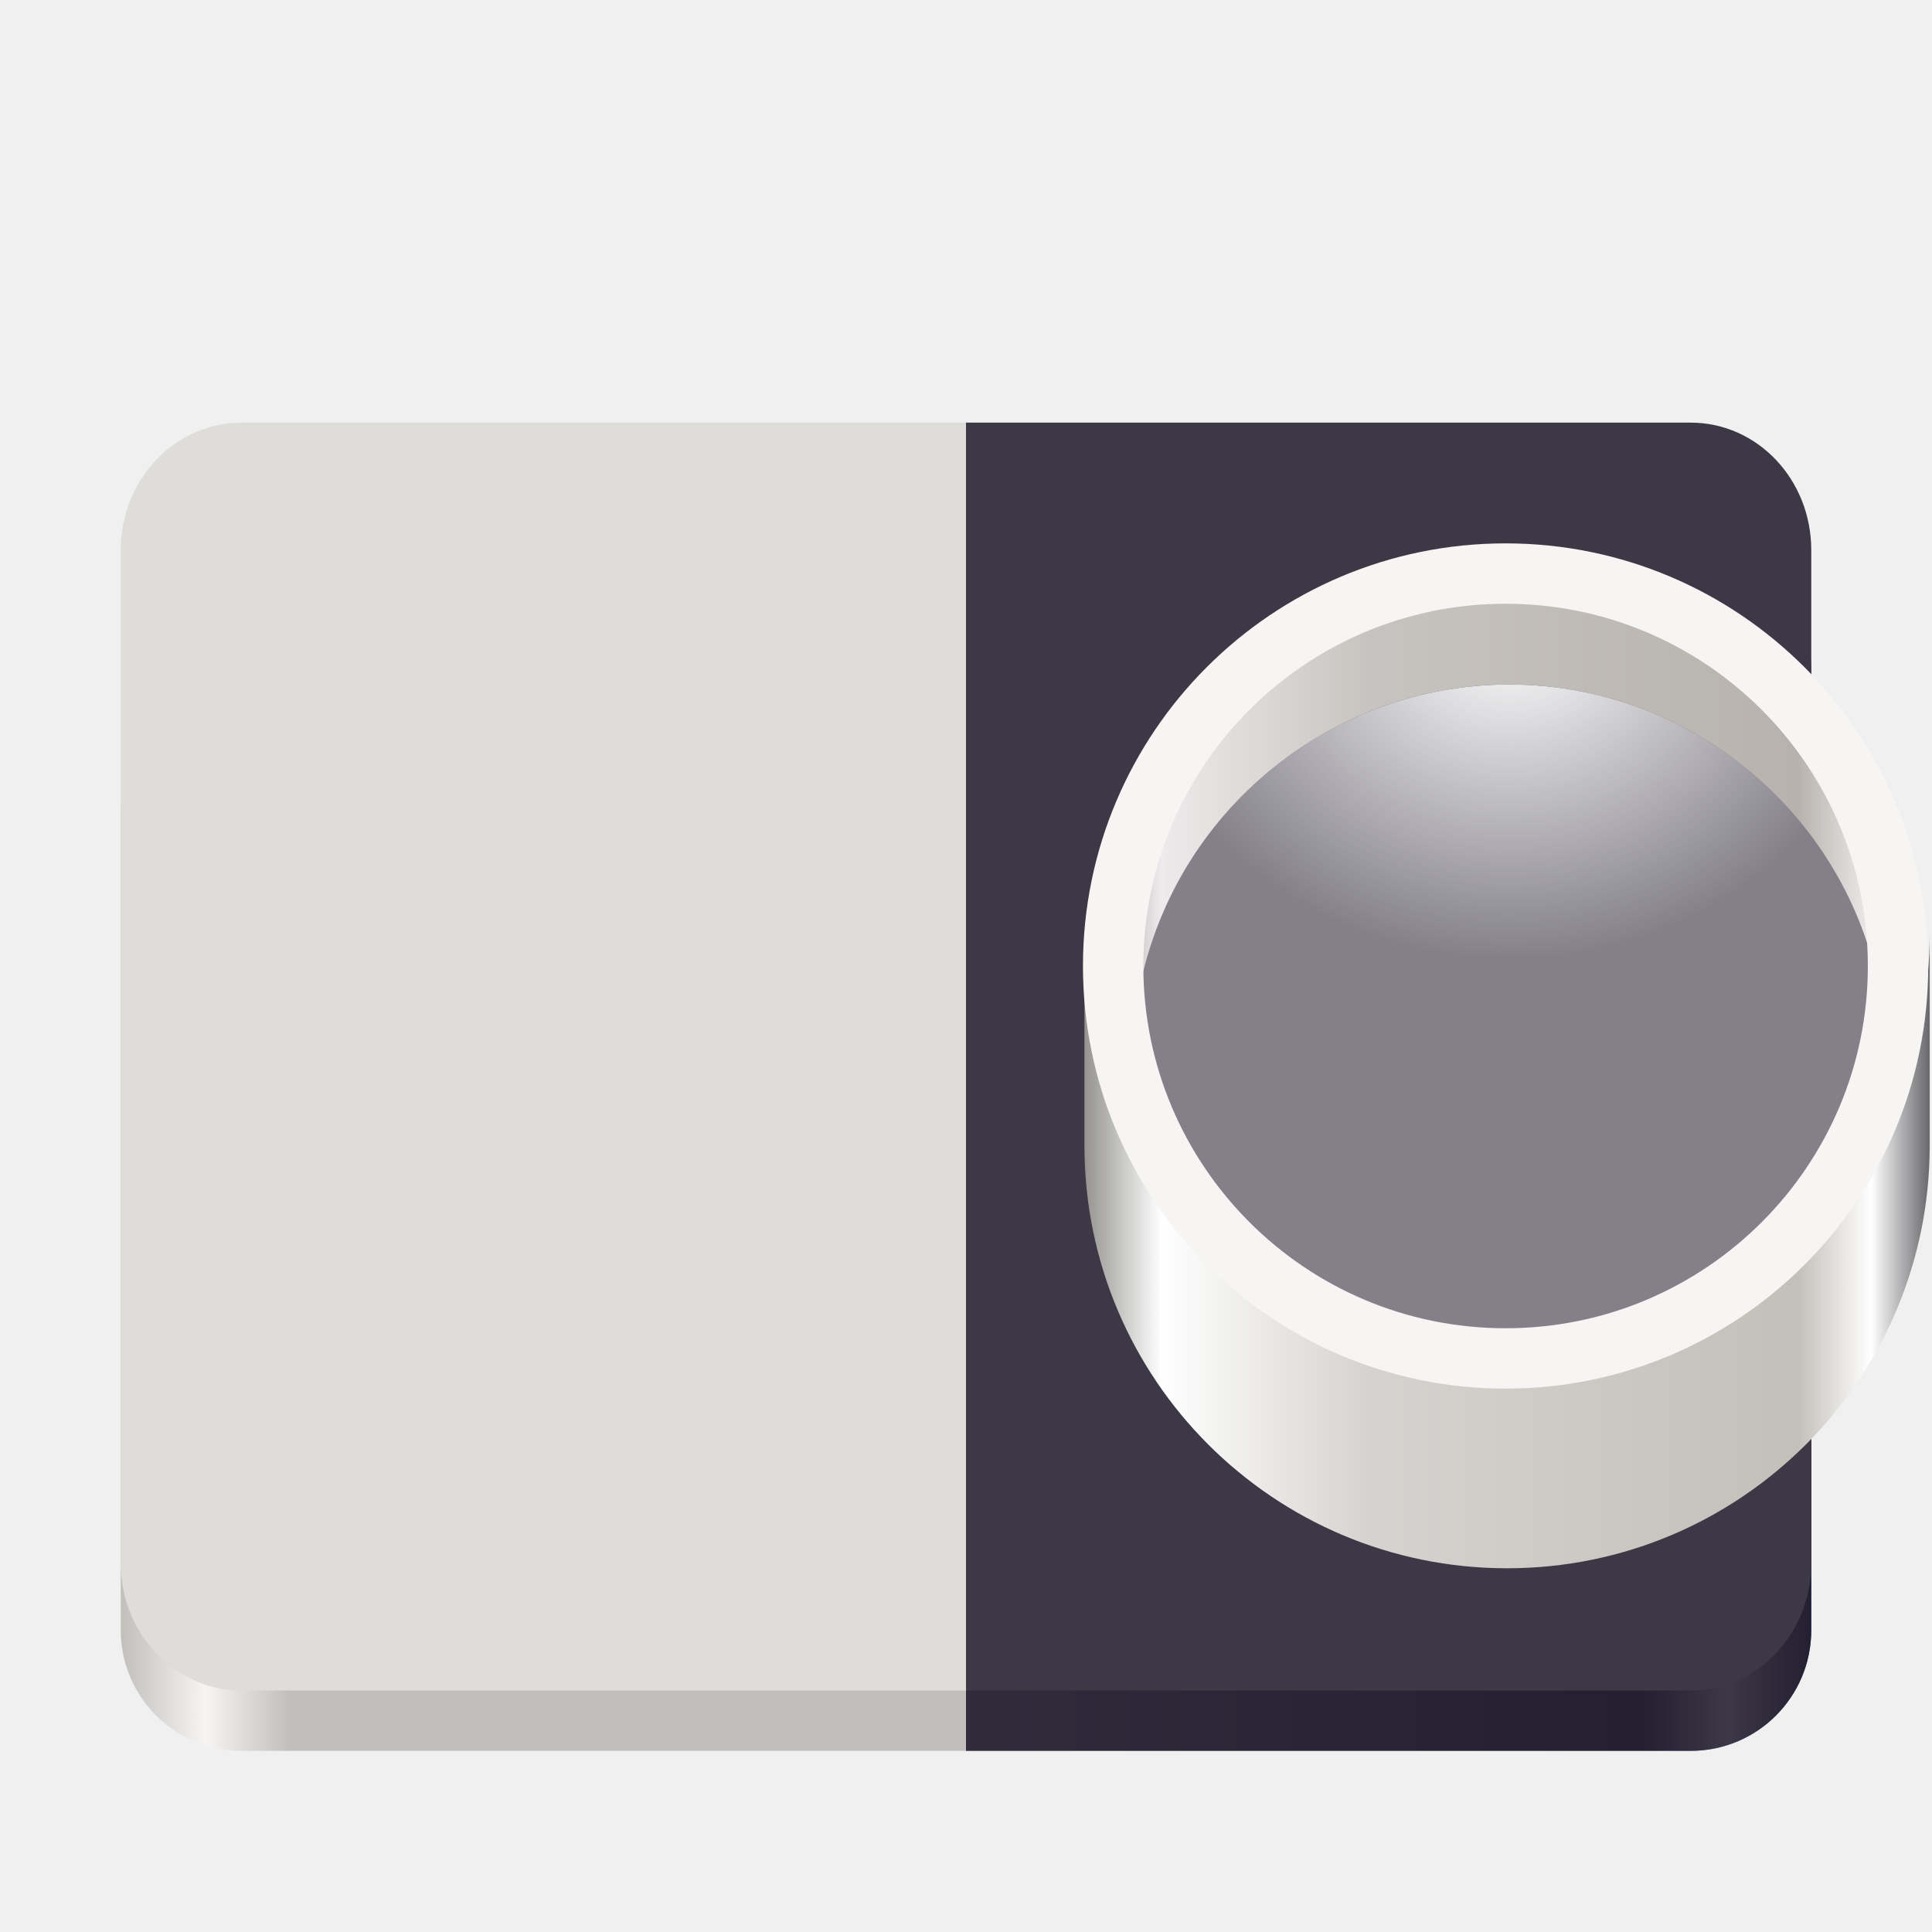
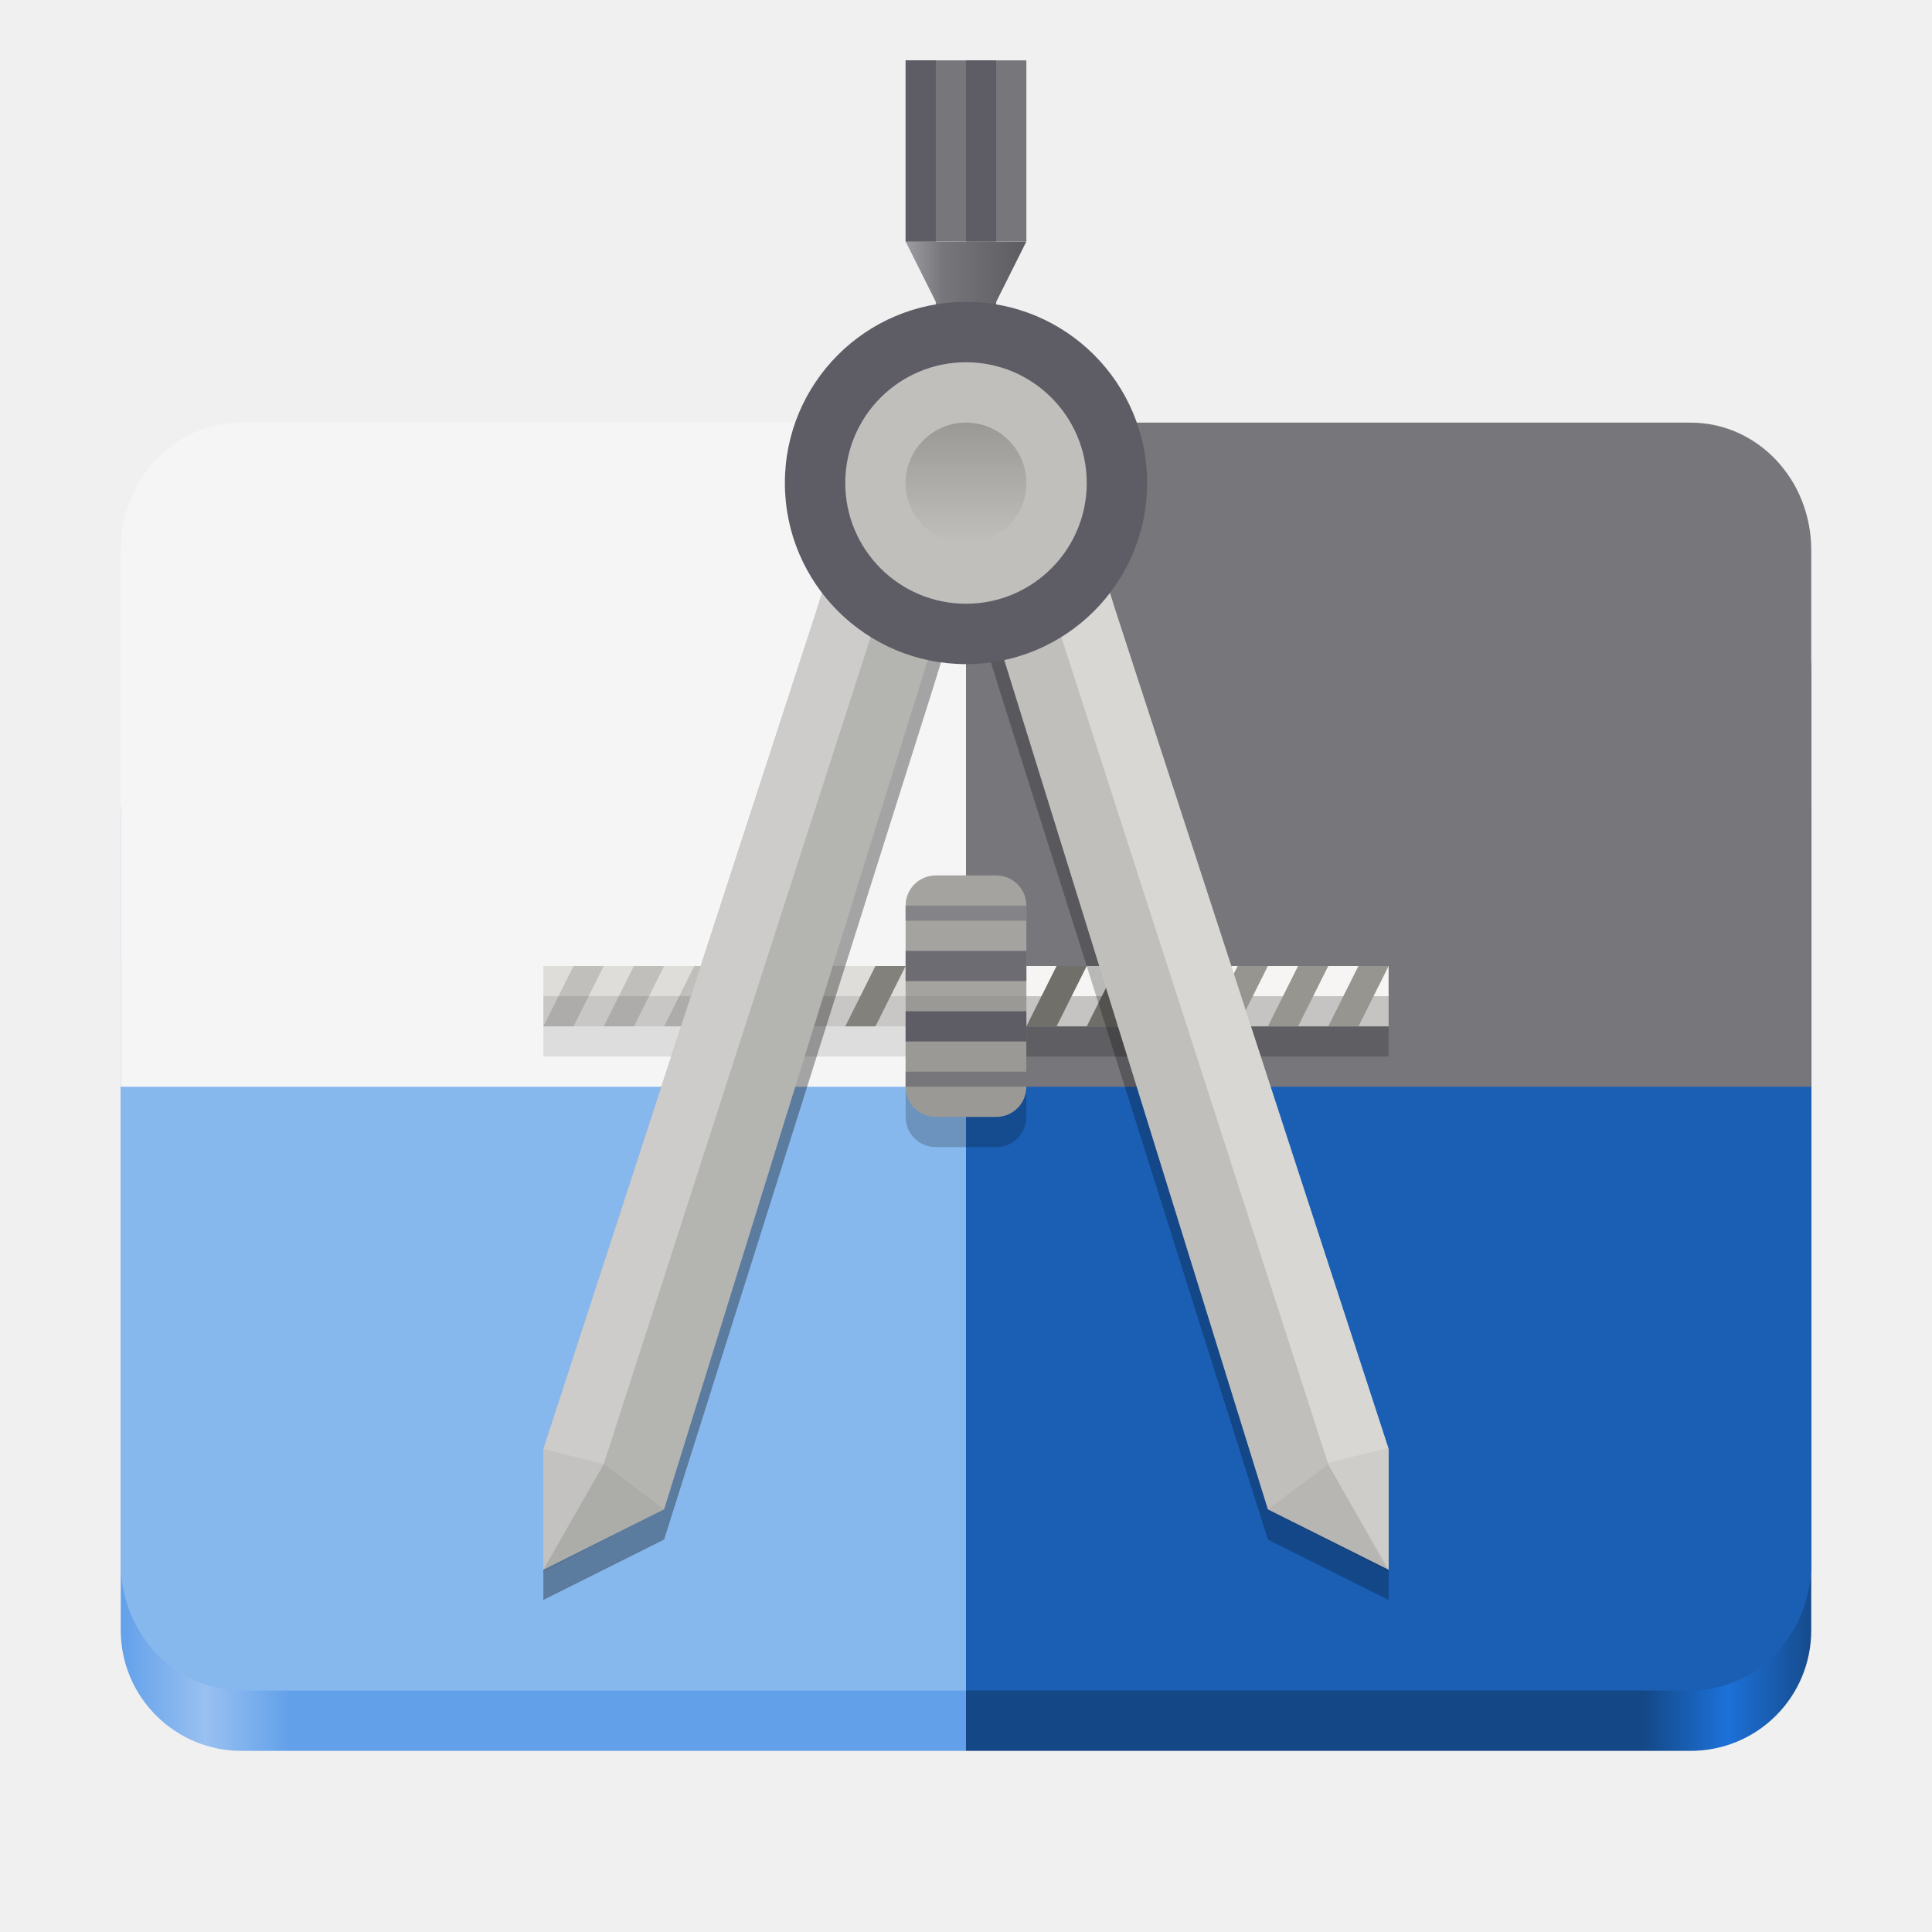
- <svg xmlns="http://www.w3.org/2000/svg" xmlns:xlink="http://www.w3.org/1999/xlink" width="128" height="128" id="svg11300" version="1.0" style="display:inline;enable-background:new" viewBox="0 0 128 128">
-   <defs id="defs3">
-     <linearGradient id="linearGradient1161">
-       <stop style="stop-color:#c0bfbc;stop-opacity:1" offset="0" id="stop1149" />
-       <stop id="stop1151" offset="0.05" style="stop-color:#f6f5f4;stop-opacity:1" />
-       <stop style="stop-color:#c0bfbc;stop-opacity:1" offset="0.1" id="stop1153" />
-       <stop id="stop1155" offset="0.9" style="stop-color:#c0bfbc;stop-opacity:1" />
-       <stop style="stop-color:#3584e4;stop-opacity:1" offset="0.95" id="stop1157" />
-       <stop style="stop-color:#1a5fb4;stop-opacity:1" offset="1" id="stop1159" />
-     </linearGradient>
-     <linearGradient id="linearGradient1147">
-       <stop style="stop-color:#1a5fb4;stop-opacity:1" offset="0" id="stop1135" />
-       <stop id="stop1137" offset="0.05" style="stop-color:#3584e4;stop-opacity:1" />
-       <stop style="stop-color:#3d3846;stop-opacity:1" offset="0.1" id="stop1139" />
-       <stop id="stop1141" offset="0.9" style="stop-color:#241f31;stop-opacity:1" />
-       <stop style="stop-color:#3d3846;stop-opacity:1" offset="0.95" id="stop1143" />
-       <stop style="stop-color:#241f31;stop-opacity:1" offset="1" id="stop1145" />
-     </linearGradient>
-     <radialGradient xlink:href="#linearGradient1634" id="radialGradient1034" gradientUnits="userSpaceOnUse" gradientTransform="matrix(-0.8495166,2.088811,-1.132649,-1.164637,289.7356,-250.6937)" cx="105.224" cy="148.63" fx="105.224" fy="148.63" r="160" />
-     <linearGradient id="linearGradient1634">
-       <stop id="stop1630" offset="0" style="stop-color:#e0371b;stop-opacity:1" />
-       <stop id="stop1632" offset="1" style="stop-color:#f6d32d;stop-opacity:1" />
-     </linearGradient>
-     <radialGradient xlink:href="#linearGradient1352" id="radialGradient1036" gradientUnits="userSpaceOnUse" gradientTransform="matrix(0.9252737,-1.602621,0.9790371,0.5652473,-204.7491,514.7243)" cx="352.98" cy="275.93" fx="352.98" fy="275.93" r="192" />
-     <linearGradient id="linearGradient1352">
-       <stop style="stop-color:#50db81;stop-opacity:1" offset="0" id="stop1348" />
-       <stop style="stop-color:#8ff0a4;stop-opacity:0.004" offset="1" id="stop1350" />
-     </linearGradient>
-     <radialGradient xlink:href="#linearGradient1644" id="radialGradient1038" gradientUnits="userSpaceOnUse" gradientTransform="matrix(0,1.395307,-1.423472,-1.3355771e-7,661.0798,-908.1969)" cx="527.624" cy="194.651" fx="527.624" fy="194.651" r="192" />
-     <linearGradient id="linearGradient1644">
-       <stop id="stop1640" offset="0" style="stop-color:#4a86cf;stop-opacity:1" />
-       <stop id="stop1642" offset="1" style="stop-color:#87bae1;stop-opacity:0" />
-     </linearGradient>
-     <clipPath clipPathUnits="userSpaceOnUse" id="clipPath1766-0">
-       <path style="display:inline;opacity:1;fill:none;fill-opacity:1;stroke:#000000;stroke-width:2;stroke-linecap:square;stroke-linejoin:round;stroke-miterlimit:4;stroke-dasharray:none;stroke-dashoffset:0;stroke-opacity:1;enable-background:new" d="M 33.126,229.513 A 12.742,12.742 0 0 0 20.497,240.649 12.742,12.742 0 0 0 33.126,251.812 12.742,12.742 0 0 0 45.754,240.677 12.742,12.742 0 0 0 33.126,229.513 Z" id="path1768-6" />
-     </clipPath>
-     <radialGradient xlink:href="#linearGradient1634" id="radialGradient1049" gradientUnits="userSpaceOnUse" gradientTransform="matrix(-0.8495166,2.088811,-1.132649,-1.164637,289.7356,-250.6937)" cx="105.224" cy="148.63" fx="105.224" fy="148.63" r="160" />
-     <radialGradient xlink:href="#linearGradient1352" id="radialGradient1057" gradientUnits="userSpaceOnUse" gradientTransform="matrix(0.9252737,-1.602621,0.9790371,0.5652473,-204.7491,514.7243)" cx="352.98" cy="275.93" fx="352.98" fy="275.93" r="192" />
-     <radialGradient xlink:href="#linearGradient1644" id="radialGradient1065" gradientUnits="userSpaceOnUse" gradientTransform="matrix(0,1.395307,-1.423472,-1.3355771e-7,661.0798,-908.1969)" cx="527.624" cy="194.651" fx="527.624" fy="194.651" r="192" />
-     <radialGradient xlink:href="#linearGradient1634" id="radialGradient1085" gradientUnits="userSpaceOnUse" gradientTransform="matrix(-0.8495166,2.088811,-1.132649,-1.164637,289.7356,-250.6937)" cx="105.224" cy="148.63" fx="105.224" fy="148.63" r="160" />
-     <radialGradient xlink:href="#linearGradient1352" id="radialGradient1093" gradientUnits="userSpaceOnUse" gradientTransform="matrix(0.9252737,-1.602621,0.9790371,0.5652473,-204.7491,514.7243)" cx="352.98" cy="275.93" fx="352.98" fy="275.93" r="192" />
-     <radialGradient xlink:href="#linearGradient1644" id="radialGradient1101" gradientUnits="userSpaceOnUse" gradientTransform="matrix(0,1.395307,-1.423472,-1.3355771e-7,661.0798,-908.1969)" cx="527.624" cy="194.651" fx="527.624" fy="194.651" r="192" />
-     <linearGradient xlink:href="#linearGradient1161" id="linearGradient2215" gradientUnits="userSpaceOnUse" gradientTransform="matrix(0.2692308,0,0,0.1861702,-4.923077,241.0851)" x1="48" y1="44" x2="464" y2="44" />
-     <linearGradient xlink:href="#linearGradient1147" id="linearGradient1132" gradientUnits="userSpaceOnUse" gradientTransform="matrix(0.2692308,0,0,0.1861702,-4.923077,241.0851)" x1="48" y1="44" x2="464" y2="44" />
-     <radialGradient xlink:href="#linearGradient1634" id="radialGradient1034-3" gradientUnits="userSpaceOnUse" gradientTransform="matrix(-0.8495166,2.088811,-1.132649,-1.164637,289.7356,-250.6937)" cx="105.224" cy="148.63" fx="105.224" fy="148.63" r="160" />
-     <radialGradient xlink:href="#linearGradient1352" id="radialGradient1036-5" gradientUnits="userSpaceOnUse" gradientTransform="matrix(0.9252737,-1.602621,0.9790371,0.5652473,-204.7491,514.7243)" cx="352.98" cy="275.93" fx="352.98" fy="275.93" r="192" />
-     <radialGradient xlink:href="#linearGradient1644" id="radialGradient1038-6" gradientUnits="userSpaceOnUse" gradientTransform="matrix(0,1.395307,-1.423472,-1.3355771e-7,661.0798,-908.1969)" cx="527.624" cy="194.651" fx="527.624" fy="194.651" r="192" />
-     <clipPath clipPathUnits="userSpaceOnUse" id="clipPath1766-0-1">
-       <path style="display:inline;opacity:1;fill:none;fill-opacity:1;stroke:#000000;stroke-width:2;stroke-linecap:square;stroke-linejoin:round;stroke-miterlimit:4;stroke-dasharray:none;stroke-dashoffset:0;stroke-opacity:1;enable-background:new" d="M 33.126,229.513 A 12.742,12.742 0 0 0 20.497,240.649 12.742,12.742 0 0 0 33.126,251.812 12.742,12.742 0 0 0 45.754,240.677 12.742,12.742 0 0 0 33.126,229.513 Z" id="path1768-6-2" />
-     </clipPath>
-     <radialGradient xlink:href="#linearGradient1634" id="radialGradient1049-7" gradientUnits="userSpaceOnUse" gradientTransform="matrix(-0.8495166,2.088811,-1.132649,-1.164637,289.7356,-250.6937)" cx="105.224" cy="148.63" fx="105.224" fy="148.63" r="160" />
-     <radialGradient xlink:href="#linearGradient1352" id="radialGradient1057-0" gradientUnits="userSpaceOnUse" gradientTransform="matrix(0.9252737,-1.602621,0.9790371,0.5652473,-204.7491,514.7243)" cx="352.98" cy="275.93" fx="352.98" fy="275.93" r="192" />
-     <radialGradient xlink:href="#linearGradient1644" id="radialGradient1065-9" gradientUnits="userSpaceOnUse" gradientTransform="matrix(0,1.395307,-1.423472,-1.3355771e-7,661.0798,-908.1969)" cx="527.624" cy="194.651" fx="527.624" fy="194.651" r="192" />
-     <linearGradient id="linearGradient1368">
-       <stop style="stop-color:#949390;stop-opacity:1" offset="0" id="stop1364" />
-       <stop id="stop1372" offset="0.091" style="stop-color:#ffffff;stop-opacity:1" />
-       <stop style="stop-color:#d5d3cf;stop-opacity:1" offset="0.336" id="stop1380" />
-       <stop id="stop1382" offset="0.844" style="stop-color:#c3c0ba;stop-opacity:1" />
-       <stop style="stop-color:#ffffff;stop-opacity:1" offset="0.931" id="stop1384" />
-       <stop style="stop-color:#68676b;stop-opacity:1" offset="1" id="stop1366" />
-     </linearGradient>
-     <linearGradient id="linearGradient1100">
-       <stop style="stop-color:#ffffff;stop-opacity:1;" offset="0" id="stop1096" />
-       <stop style="stop-color:#ffffff;stop-opacity:0.201" offset="1" id="stop1098" />
-     </linearGradient>
-     <radialGradient xlink:href="#linearGradient1634" id="radialGradient1085-3" gradientUnits="userSpaceOnUse" gradientTransform="matrix(-0.8495166,2.088811,-1.132649,-1.164637,289.7356,-250.6937)" cx="105.224" cy="148.63" fx="105.224" fy="148.63" r="160" />
-     <radialGradient xlink:href="#linearGradient1352" id="radialGradient1093-6" gradientUnits="userSpaceOnUse" gradientTransform="matrix(0.9252737,-1.602621,0.9790371,0.5652473,-204.7491,514.7243)" cx="352.98" cy="275.93" fx="352.98" fy="275.93" r="192" />
-     <radialGradient xlink:href="#linearGradient1644" id="radialGradient1101-0" gradientUnits="userSpaceOnUse" gradientTransform="matrix(0,1.395307,-1.423472,-1.3355771e-7,661.0798,-908.1969)" cx="527.624" cy="194.651" fx="527.624" fy="194.651" r="192" />
-     <radialGradient xlink:href="#linearGradient1634" id="radialGradient1280-6" gradientUnits="userSpaceOnUse" gradientTransform="matrix(-0.8495166,2.088811,-1.132649,-1.164637,289.7356,-250.6937)" cx="105.224" cy="148.63" fx="105.224" fy="148.63" r="160" />
-     <radialGradient xlink:href="#linearGradient1352" id="radialGradient1282-1" gradientUnits="userSpaceOnUse" gradientTransform="matrix(0.9252737,-1.602621,0.9790371,0.5652473,-204.7491,514.7243)" cx="352.98" cy="275.93" fx="352.98" fy="275.93" r="192" />
-     <radialGradient xlink:href="#linearGradient1644" id="radialGradient1284-9" gradientUnits="userSpaceOnUse" gradientTransform="matrix(0,1.395307,-1.423472,-1.3355771e-7,661.0798,-908.1969)" cx="527.624" cy="194.651" fx="527.624" fy="194.651" r="192" />
-     <clipPath clipPathUnits="userSpaceOnUse" id="clipPath1766-0-1-2">
-       <path style="display:inline;opacity:1;fill:none;fill-opacity:1;stroke:#000000;stroke-width:2;stroke-linecap:square;stroke-linejoin:round;stroke-miterlimit:4;stroke-dasharray:none;stroke-dashoffset:0;stroke-opacity:1;enable-background:new" d="M 33.126,229.513 A 12.742,12.742 0 0 0 20.497,240.649 12.742,12.742 0 0 0 33.126,251.812 12.742,12.742 0 0 0 45.754,240.677 12.742,12.742 0 0 0 33.126,229.513 Z" id="path1768-6-2-3" />
-     </clipPath>
-     <radialGradient xlink:href="#linearGradient1634" id="radialGradient1308" gradientUnits="userSpaceOnUse" gradientTransform="matrix(-0.8495166,2.088811,-1.132649,-1.164637,289.7356,-250.6937)" cx="105.224" cy="148.63" fx="105.224" fy="148.63" r="160" />
-     <radialGradient xlink:href="#linearGradient1352" id="radialGradient1316" gradientUnits="userSpaceOnUse" gradientTransform="matrix(0.9252737,-1.602621,0.9790371,0.5652473,-204.7491,514.7243)" cx="352.98" cy="275.93" fx="352.98" fy="275.93" r="192" />
-     <radialGradient xlink:href="#linearGradient1644" id="radialGradient1324" gradientUnits="userSpaceOnUse" gradientTransform="matrix(0,1.395307,-1.423472,-1.3355771e-7,661.0798,-908.1969)" cx="527.624" cy="194.651" fx="527.624" fy="194.651" r="192" />
-     <radialGradient xlink:href="#linearGradient1100" id="radialGradient1154-9" gradientUnits="userSpaceOnUse" gradientTransform="matrix(1.5625,0,0,1.37948,328.75,166.8221)" cx="-172" cy="20.939" fx="-172" fy="20.939" r="15.857" />
-     <linearGradient xlink:href="#linearGradient1368" id="linearGradient1419" gradientUnits="userSpaceOnUse" gradientTransform="matrix(1.4,0,0,1.4,11.04644,148.4357)" x1="22" y1="37" x2="62" y2="37" />
+ <svg xmlns="http://www.w3.org/2000/svg" xmlns:xlink="http://www.w3.org/1999/xlink" width="128px" height="128px" viewBox="0 0 128 128" version="1.1">
+   <defs>
+     <clipPath id="clip1">
+       <path d="M 8 46 L 64 46 L 64 116 L 8 116 Z M 8 46 " />
+     </clipPath>
+     <linearGradient id="linear0" gradientUnits="userSpaceOnUse" x1="48" y1="44" x2="464" y2="44" gradientTransform="matrix(0.269231,0,0,0.18617,-4.923077,69.08511)">
+       <stop offset="0" style="stop-color:rgb(38.431%,62.745%,91.765%);stop-opacity:1;" />
+       <stop offset="0.05" style="stop-color:rgb(60%,75.686%,94.51%);stop-opacity:1;" />
+       <stop offset="0.1" style="stop-color:rgb(38.431%,62.745%,91.765%);stop-opacity:1;" />
+       <stop offset="0.9" style="stop-color:rgb(38.431%,62.745%,91.765%);stop-opacity:1;" />
+       <stop offset="0.95" style="stop-color:rgb(20.784%,51.765%,89.412%);stop-opacity:1;" />
+       <stop offset="1" style="stop-color:rgb(10.196%,37.255%,70.588%);stop-opacity:1;" />
+     </linearGradient>
+     <clipPath id="clip2">
+       <path d="M 8 56 L 64 56 L 64 112 L 8 112 Z M 8 56 " />
+     </clipPath>
+     <clipPath id="clip3">
+       <path d="M 8 28 L 64 28 L 64 72 L 8 72 Z M 8 28 " />
+     </clipPath>
+     <linearGradient id="linear1" gradientUnits="userSpaceOnUse" x1="48" y1="44" x2="464" y2="44" gradientTransform="matrix(0.269231,0,0,0.18617,-4.92308,69.0851)">
+       <stop offset="0" style="stop-color:rgb(10.196%,37.255%,70.588%);stop-opacity:1;" />
+       <stop offset="0.05" style="stop-color:rgb(20.784%,51.765%,89.412%);stop-opacity:1;" />
+       <stop offset="0.1" style="stop-color:rgb(7.843%,27.843%,52.157%);stop-opacity:1;" />
+       <stop offset="0.9" style="stop-color:rgb(7.843%,27.843%,52.157%);stop-opacity:1;" />
+       <stop offset="0.95" style="stop-color:rgb(10.98%,44.314%,84.706%);stop-opacity:1;" />
+       <stop offset="1" style="stop-color:rgb(8.627%,29.412%,55.294%);stop-opacity:1;" />
+     </linearGradient>
+     <filter id="alpha" filterUnits="objectBoundingBox" x="0%" y="0%" width="100%" height="100%">
+       <feColorMatrix type="matrix" in="SourceGraphic" values="0 0 0 0 1 0 0 0 0 1 0 0 0 0 1 0 0 0 1 0" />
+     </filter>
+     <mask id="mask0">
+       <g filter="url(#alpha)">
+         <rect x="0" y="0" width="128" height="128" style="fill:rgb(0%,0%,0%);fill-opacity:0.1;stroke:none;" />
+       </g>
+     </mask>
+     <clipPath id="clip4">
+       <rect x="0" y="0" width="192" height="152" />
+     </clipPath>
+     <g id="surface5946" clip-path="url(#clip4)">
+       <path style=" stroke:none;fill-rule:nonzero;fill:rgb(0%,0%,0%);fill-opacity:1;" d="M 44 84 L 72 84 L 72 86 L 44 86 Z M 44 84 " />
+     </g>
+     <mask id="mask1">
+       <g filter="url(#alpha)">
+         <rect x="0" y="0" width="128" height="128" style="fill:rgb(0%,0%,0%);fill-opacity:0.2;stroke:none;" />
+       </g>
+     </mask>
+     <clipPath id="clip5">
+       <rect x="0" y="0" width="192" height="152" />
+     </clipPath>
+     <g id="surface5949" clip-path="url(#clip5)">
+       <path style=" stroke:none;fill-rule:nonzero;fill:rgb(0%,0%,0%);fill-opacity:1;" d="M 72 84 L 100 84 L 100 86 L 72 86 Z M 72 84 " />
+     </g>
+     <mask id="mask2">
+       <g filter="url(#alpha)">
+         <rect x="0" y="0" width="128" height="128" style="fill:rgb(0%,0%,0%);fill-opacity:0.2;stroke:none;" />
+       </g>
+     </mask>
+     <clipPath id="clip6">
+       <rect x="0" y="0" width="192" height="152" />
+     </clipPath>
+     <g id="surface5952" clip-path="url(#clip6)">
+       <path style=" stroke:none;fill-rule:nonzero;fill:rgb(0%,0%,0%);fill-opacity:1;" d="M 72 82 L 100 82 L 100 84 L 72 84 Z M 72 82 " />
+     </g>
+     <mask id="mask3">
+       <g filter="url(#alpha)">
+         <rect x="0" y="0" width="128" height="128" style="fill:rgb(0%,0%,0%);fill-opacity:0.1;stroke:none;" />
+       </g>
+     </mask>
+     <clipPath id="clip7">
+       <rect x="0" y="0" width="192" height="152" />
+     </clipPath>
+     <g id="surface5955" clip-path="url(#clip7)">
+       <path style=" stroke:none;fill-rule:nonzero;fill:rgb(0%,0%,0%);fill-opacity:1;" d="M 44 82 L 72 82 L 72 84 L 44 84 Z M 44 82 " />
+     </g>
+     <mask id="mask4">
+       <g filter="url(#alpha)">
+         <rect x="0" y="0" width="128" height="128" style="fill:rgb(0%,0%,0%);fill-opacity:0.33;stroke:none;" />
+       </g>
+     </mask>
+     <clipPath id="clip8">
+       <rect x="0" y="0" width="192" height="152" />
+     </clipPath>
+     <g id="surface5958" clip-path="url(#clip8)">
+       <path style=" stroke:none;fill-rule:nonzero;fill:rgb(0%,0%,0%);fill-opacity:1;" d="M 63.359 55.387 L 62.176 59.211 L 44 114 L 44 122 L 52 118 L 69.82 61.574 L 71.004 57.75 Z M 63.359 55.387 " />
+     </g>
+     <mask id="mask5">
+       <g filter="url(#alpha)">
+         <rect x="0" y="0" width="128" height="128" style="fill:rgb(0%,0%,0%);fill-opacity:0.25;stroke:none;" />
+       </g>
+     </mask>
+     <clipPath id="clip9">
+       <rect x="0" y="0" width="192" height="152" />
+     </clipPath>
+     <g id="surface5961" clip-path="url(#clip9)">
+       <path style=" stroke:none;fill-rule:nonzero;fill:rgb(0%,0%,0%);fill-opacity:1;" d="M 80.641 55.387 L 81.824 59.211 L 100 114 L 100 122 L 92 118 L 74.176 61.574 L 72.996 57.75 Z M 80.641 55.387 " />
+     </g>
+     <linearGradient id="linear2" gradientUnits="userSpaceOnUse" x1="59.087" y1="186" x2="67.926" y2="186" gradientTransform="matrix(1,0,0,1,0,-168)">
+       <stop offset="0" style="stop-color:rgb(67.451%,67.059%,68.235%);stop-opacity:1;" />
+       <stop offset="0.38" style="stop-color:rgb(46.667%,46.275%,48.235%);stop-opacity:1;" />
+       <stop offset="1" style="stop-color:rgb(36.471%,36.078%,37.647%);stop-opacity:1;" />
+     </linearGradient>
+     <mask id="mask6">
+       <g filter="url(#alpha)">
+         <rect x="0" y="0" width="128" height="128" style="fill:rgb(0%,0%,0%);fill-opacity:0.8;stroke:none;" />
+       </g>
+     </mask>
+     <clipPath id="clip10">
+       <rect x="0" y="0" width="192" height="152" />
+     </clipPath>
+     <g id="surface5964" clip-path="url(#clip10)">
+       <path style=" stroke:none;fill-rule:nonzero;fill:rgb(87.059%,86.667%,85.49%);fill-opacity:1;" d="M 80.641 52.387 L 81.824 56.211 L 100 112 L 100 120 L 96 113 L 76.82 53.57 Z M 80.641 52.387 " />
+     </g>
+     <mask id="mask7">
+       <g filter="url(#alpha)">
+         <rect x="0" y="0" width="128" height="128" style="fill:rgb(0%,0%,0%);fill-opacity:0.05;stroke:none;" />
+       </g>
+     </mask>
+     <clipPath id="clip11">
+       <rect x="0" y="0" width="192" height="152" />
+     </clipPath>
+     <g id="surface5967" clip-path="url(#clip11)">
+       <path style=" stroke:none;fill-rule:evenodd;fill:rgb(0%,0%,0%);fill-opacity:1;" d="M 44 120.16 L 48 113 L 52 116 Z M 44 120.16 " />
+     </g>
+     <mask id="mask8">
+       <g filter="url(#alpha)">
+         <rect x="0" y="0" width="128" height="128" style="fill:rgb(0%,0%,0%);fill-opacity:0.05;stroke:none;" />
+       </g>
+     </mask>
+     <clipPath id="clip12">
+       <rect x="0" y="0" width="192" height="152" />
+     </clipPath>
+     <g id="surface5970" clip-path="url(#clip12)">
+       <path style=" stroke:none;fill-rule:evenodd;fill:rgb(0%,0%,0%);fill-opacity:1;" d="M 100 120.16 L 96 113 L 92 116 Z M 100 120.16 " />
+     </g>
+     <mask id="mask9">
+       <g filter="url(#alpha)">
+         <rect x="0" y="0" width="128" height="128" style="fill:rgb(0%,0%,0%);fill-opacity:0.05;stroke:none;" />
+       </g>
+     </mask>
+     <clipPath id="clip13">
+       <rect x="0" y="0" width="192" height="152" />
+     </clipPath>
+     <g id="surface5973" clip-path="url(#clip13)">
+       <path style=" stroke:none;fill-rule:evenodd;fill:rgb(0%,0%,0%);fill-opacity:1;" d="M 44 120.16 L 48 113 L 44 112 Z M 44 120.16 " />
+     </g>
+     <mask id="mask10">
+       <g filter="url(#alpha)">
+         <rect x="0" y="0" width="128" height="128" style="fill:rgb(0%,0%,0%);fill-opacity:0.05;stroke:none;" />
+       </g>
+     </mask>
+     <clipPath id="clip14">
+       <rect x="0" y="0" width="192" height="152" />
+     </clipPath>
+     <g id="surface5976" clip-path="url(#clip14)">
+       <path style=" stroke:none;fill-rule:evenodd;fill:rgb(0%,0%,0%);fill-opacity:1;" d="M 100 120.078 L 96 112.922 L 100 111.922 Z M 100 120.078 " />
+     </g>
+     <linearGradient id="linear3" gradientUnits="userSpaceOnUse" x1="88" y1="200" x2="96" y2="200" gradientTransform="matrix(0.000000000000000061,1,-1,0.000000000000000061,264,-60)">
+       <stop offset="0" style="stop-color:rgb(60.392%,60%,58.824%);stop-opacity:1;" />
+       <stop offset="1" style="stop-color:rgb(60.392%,60%,58.824%);stop-opacity:0;" />
+     </linearGradient>
+     <mask id="mask11">
+       <g filter="url(#alpha)">
+         <rect x="0" y="0" width="128" height="128" style="fill:rgb(0%,0%,0%);fill-opacity:0.2;stroke:none;" />
+       </g>
+     </mask>
+     <clipPath id="clip15">
+       <rect x="0" y="0" width="192" height="152" />
+     </clipPath>
+     <g id="surface5979" clip-path="url(#clip15)">
+       <path style=" stroke:none;fill-rule:nonzero;fill:rgb(0%,0%,0%);fill-opacity:1;" d="M 68 84 L 68 90 C 68 91.109 68.891 92 70 92 L 74 92 C 75.109 92 76 91.109 76 90 L 76 84 Z M 68 84 " />
+     </g>
+     <mask id="mask12">
+       <g filter="url(#alpha)">
+         <rect x="0" y="0" width="128" height="128" style="fill:rgb(0%,0%,0%);fill-opacity:0.1;stroke:none;" />
+       </g>
+     </mask>
+     <clipPath id="clip16">
+       <rect x="0" y="0" width="192" height="152" />
+     </clipPath>
+     <g id="surface5982" clip-path="url(#clip16)">
+       <path style=" stroke:none;fill-rule:nonzero;fill:rgb(100%,100%,100%);fill-opacity:1;" d="M 68 82 L 68 76 C 68 74.891 68.891 74 70 74 L 74 74 C 75.109 74 76 74.891 76 76 L 76 82 Z M 68 82 " />
+     </g>
  </defs>
-   <g id="layer1" style="display:inline" transform="translate(0,-172)">
-     <g id="layer2" style="display:none">
-       <g style="display:inline;enable-background:new" id="g9211">
-         <rect y="172" x="9.2651362e-08" height="128" width="128" id="rect13805" style="display:inline;overflow:visible;visibility:visible;fill:#f0f0f0;fill-opacity:1;fill-rule:nonzero;stroke:none;stroke-width:0.5;marker:none;enable-background:accumulate" />
-         <circle style="display:inline;opacity:0.1;vector-effect:none;fill:none;fill-opacity:1;stroke:#000000;stroke-width:0.99;stroke-linecap:butt;stroke-linejoin:miter;stroke-miterlimit:4;stroke-dasharray:0.99, 0.99;stroke-dashoffset:0;stroke-opacity:1;marker:none;marker-start:none;marker-mid:none;marker-end:none;paint-order:normal;enable-background:new" id="circle2892" r="59.504" cy="236" cx="64" />
-         <rect style="display:inline;opacity:0.1;vector-effect:none;fill:none;fill-opacity:1;stroke:#000000;stroke-width:0.99;stroke-linecap:butt;stroke-linejoin:miter;stroke-miterlimit:4;stroke-dasharray:0.99, 0.99;stroke-dashoffset:0;stroke-opacity:1;marker:none;marker-start:none;marker-mid:none;marker-end:none;paint-order:normal;enable-background:new" id="rect2894" width="87.01" height="111.01" x="20.495" y="180.495" rx="8.701" ry="7.929" />
-         <rect style="display:inline;opacity:0.1;vector-effect:none;fill:none;fill-opacity:1;stroke:#000000;stroke-width:0.99;stroke-linecap:butt;stroke-linejoin:miter;stroke-miterlimit:4;stroke-dasharray:0.99, 0.99;stroke-dashoffset:0;stroke-opacity:1;marker:none;marker-start:none;marker-mid:none;marker-end:none;paint-order:normal;enable-background:new" id="rect2896" width="103.01" height="103.01" x="12.495" y="184.495" rx="7.924" ry="7.924" />
-         <rect style="display:inline;opacity:0.1;vector-effect:none;fill:none;fill-opacity:1;stroke:#000000;stroke-width:0.99;stroke-linecap:butt;stroke-linejoin:miter;stroke-miterlimit:4;stroke-dasharray:0.99, 0.99;stroke-dashoffset:0;stroke-opacity:1;marker:none;marker-start:none;marker-mid:none;marker-end:none;paint-order:normal;enable-background:new" id="rect2898" width="111.01" height="87.01" x="8.495" y="200.495" rx="7.929" ry="8.701" />
-         <path style="display:inline;fill:none;stroke:#62a0ea;stroke-width:2;stroke-linecap:butt;stroke-linejoin:miter;stroke-miterlimit:4;stroke-dasharray:none;stroke-opacity:1;enable-background:new" d="M 2.6203015e-5,289 H 128" id="path2900" />
-       </g>
-     </g>
-     <g id="layer9" style="display:inline">
-       <rect style="display:inline;opacity:1;fill:url(#linearGradient2215);fill-opacity:1;stroke:none;stroke-width:0.25;stroke-linecap:butt;stroke-linejoin:miter;stroke-miterlimit:4;stroke-dasharray:none;stroke-dashoffset:0;stroke-opacity:1;marker:none;marker-start:none;marker-mid:none;marker-end:none;paint-order:normal;enable-background:new" id="rect2201" width="112" height="70" x="8" y="218" rx="8" ry="8" />
-       <rect ry="8.444" rx="8" y="200" x="8" height="84" width="112" id="rect2203" style="display:inline;opacity:1;fill:#deddda;fill-opacity:1;stroke:none;stroke-width:0.257;stroke-linecap:butt;stroke-linejoin:miter;stroke-miterlimit:4;stroke-dasharray:none;stroke-dashoffset:0;stroke-opacity:1;marker:none;marker-start:none;marker-mid:none;marker-end:none;paint-order:normal;enable-background:new" />
-       <path style="display:inline;opacity:1;vector-effect:none;fill:#3d3846;fill-opacity:1;stroke:none;stroke-width:0.014px;stroke-linecap:butt;stroke-linejoin:miter;stroke-miterlimit:4;stroke-dasharray:none;stroke-dashoffset:0;stroke-opacity:1;marker:none;marker-start:none;marker-mid:none;marker-end:none;paint-order:normal;enable-background:new" d="m 64,208 v 76 h 48 c 4.432,0 8,-3.767 8,-8.445 V 216.445 C 120,211.767 116.432,208 112,208 Z" id="rect1120" />
-       <path style="display:inline;opacity:1;fill:url(#linearGradient1132);fill-opacity:1;stroke:none;stroke-width:0.25;stroke-linecap:butt;stroke-linejoin:miter;stroke-miterlimit:4;stroke-dasharray:none;stroke-dashoffset:0;stroke-opacity:1;marker:none;marker-start:none;marker-mid:none;marker-end:none;paint-order:normal;enable-background:new" d="m 64,218 v 70 h 48 c 4.432,0 8,-3.568 8,-8 v -54 c 0,-4.432 -3.568,-8 -8,-8 z" id="rect1128" />
-       <path id="path1126" d="m 64,200 v 84 h 48 c 4.432,0 8,-3.767 8,-8.445 v -67.109 c 0,-4.678 -3.568,-8.449 -8,-8.445 z" style="display:inline;opacity:1;vector-effect:none;fill:#3d3846;fill-opacity:1;stroke:none;stroke-width:0.014px;stroke-linecap:butt;stroke-linejoin:miter;stroke-miterlimit:4;stroke-dasharray:none;stroke-dashoffset:0;stroke-opacity:1;marker:none;marker-start:none;marker-mid:none;marker-end:none;paint-order:normal;enable-background:new" />
-     </g>
-     <g id="g1505" transform="translate(30,22)">
-       <path style="display:inline;opacity:1;vector-effect:none;fill:url(#linearGradient1419);fill-opacity:1;stroke:none;stroke-width:0.3;stroke-linecap:butt;stroke-linejoin:miter;stroke-miterlimit:4;stroke-dasharray:none;stroke-dashoffset:0;stroke-opacity:1;marker:none;marker-start:none;marker-mid:none;marker-end:none;paint-order:normal;enable-background:new" d="m 69.749,188 c -14.359,0 -26,11.641 -26,26 0.009,2.072 0.266,4.135 0.766,6.146 2.686,-11.832 13.199,-20.233 25.332,-20.244 11.981,0.013 22.402,8.212 25.234,19.854 0.436,-1.888 0.66,-3.818 0.668,-5.756 0,-14.359 -11.641,-26 -26,-26 z m -27.902,23.902 v 14 c 0,15.464 12.536,28 28,28 15.464,0 28,-12.536 28,-28 v -14 c 0,7.151 -2.684,13.074 -7.096,17.379 C 85.866,236.006 78.06,239.989 69.749,240 61.14,239.99 53.095,235.72 48.262,228.596 c -4.007,-4.239 -6.416,-9.916 -6.416,-16.693 z" id="path1091-2" />
-       <path id="path1421" d="M 70,195.352 A 25,25 0 0 0 45.223,217.2 25,25 0 0 0 70,239.102 25,25 0 0 0 94.777,217.255 25,25 0 0 0 70,195.352 Z" style="opacity:1;fill:#3d3846;fill-opacity:1;stroke:none;stroke-width:38.4;stroke-linecap:square;stroke-linejoin:round;stroke-miterlimit:4;stroke-dasharray:none;stroke-dashoffset:0;stroke-opacity:1" />
-       <g transform="translate(10,-4)" id="g1441">
-         <path style="opacity:0.2;fill:#ffffff;fill-opacity:1;stroke:none;stroke-width:38.4;stroke-linecap:square;stroke-linejoin:round;stroke-miterlimit:4;stroke-dasharray:none;stroke-dashoffset:0;stroke-opacity:1" d="M 60,199.352 A 25,25 0 0 0 35.223,221.2 25,25 0 0 0 60,243.102 25,25 0 0 0 84.777,221.255 25,25 0 0 0 60,199.352 Z" id="path1093-3" />
-         <path id="path1095-1" d="M 60,199.352 A 25,25 0 0 0 35.223,221.2 25,25 0 0 0 60,243.102 25,25 0 0 0 84.777,221.255 25,25 0 0 0 60,199.352 Z" style="opacity:1;fill:url(#radialGradient1154-9);fill-opacity:1;stroke:none;stroke-width:38.4;stroke-linecap:square;stroke-linejoin:round;stroke-miterlimit:4;stroke-dasharray:none;stroke-dashoffset:0;stroke-opacity:1" />
-       </g>
-       <path id="path1097-9" d="m 70,189.102 a 25,25 0 0 0 -25,25 25,25 0 0 0 0.223,3.098 25,25 0 0 1 24.777,-21.848 25,25 0 0 1 24.777,21.902 25,25 0 0 0 0.223,-3.152 25,25 0 0 0 -25,-25 z" style="opacity:0.1;fill:#453637;fill-opacity:1;stroke:none;stroke-width:38.4;stroke-linecap:square;stroke-linejoin:round;stroke-miterlimit:4;stroke-dasharray:none;stroke-dashoffset:0;stroke-opacity:1" />
-       <circle r="26" style="opacity:1;fill:none;fill-opacity:0.841;stroke:#f6f5f4;stroke-width:4;stroke-linecap:square;stroke-linejoin:round;stroke-miterlimit:4;stroke-dasharray:none;stroke-dashoffset:0;stroke-opacity:1" id="circle1101-4" cx="69.749" cy="214" />
-     </g>
+   <g id="surface5891">
+     <g clip-path="url(#clip1)" clip-rule="nonzero">
+       <path style=" stroke:none;fill-rule:nonzero;fill:url(#linear0);" d="M 16 46 L 112 46 C 116.418 46 120 49.582 120 54 L 120 108 C 120 112.418 116.418 116 112 116 L 16 116 C 11.582 116 8 112.418 8 108 L 8 54 C 8 49.582 11.582 46 16 46 Z M 16 46 " />
+     </g>
+     <g clip-path="url(#clip2)" clip-rule="nonzero">
+       <path style=" stroke:none;fill-rule:nonzero;fill:rgb(52.941%,72.157%,92.941%);fill-opacity:1;" d="M 16 56 L 112 56 C 116.418 56 120 59.781 120 64.445 L 120 103.555 C 120 108.219 116.418 112 112 112 L 16 112 C 11.582 112 8 108.219 8 103.555 L 8 64.445 C 8 59.781 11.582 56 16 56 Z M 16 56 " />
+     </g>
+     <g clip-path="url(#clip3)" clip-rule="nonzero">
+       <path style=" stroke:none;fill-rule:nonzero;fill:rgb(96.471%,96.078%,96.078%);fill-opacity:1;" d="M 16 28 C 11.566 28 8 31.766 8 36.445 L 8 72 L 100 72 L 100 36.445 C 100 31.766 96.434 28 92 28 Z M 16 28 " />
+     </g>
+     <path style=" stroke:none;fill-rule:nonzero;fill:rgb(23.922%,21.961%,27.451%);fill-opacity:1;" d="M 64 36 L 64 112 L 112 112 C 116.434 112 120 108.234 120 103.555 L 120 44.445 C 120 39.766 116.434 36 112 36 Z M 64 36 " />
+     <path style=" stroke:none;fill-rule:nonzero;fill:url(#linear1);" d="M 64 46 L 64 116 L 112 116 C 116.434 116 120 112.434 120 108 L 120 54 C 120 49.566 116.434 46 112 46 Z M 64 46 " />
+     <path style=" stroke:none;fill-rule:nonzero;fill:rgb(10.196%,37.255%,70.588%);fill-opacity:1;" d="M 64 48 L 64 112 L 112 112 C 116.434 112 120 108.234 120 103.555 L 120 56.445 C 120 51.766 116.434 48 112 48 Z M 64 48 " />
+     <path style=" stroke:none;fill-rule:nonzero;fill:rgb(46.667%,46.275%,48.235%);fill-opacity:1;" d="M 64 28 L 64 72 L 120 72 L 120 36.445 C 120 35.859 119.945 35.289 119.836 34.738 C 119.836 34.738 119.84 34.738 119.836 34.738 C 119.785 34.465 119.719 34.195 119.641 33.93 C 119.641 33.93 119.641 33.93 119.641 33.926 C 119.484 33.398 119.281 32.891 119.039 32.414 C 119.035 32.414 119.039 32.414 119.039 32.41 C 118.793 31.934 118.504 31.484 118.176 31.066 C 118.176 31.066 118.18 31.066 118.176 31.066 C 118.016 30.859 117.844 30.66 117.664 30.469 C 116.398 29.133 114.707 28.242 112.82 28.043 C 112.551 28.016 112.277 28 112 28 Z M 64 28 " />
+     <path style=" stroke:none;fill-rule:nonzero;fill:rgb(96.471%,96.078%,95.686%);fill-opacity:1;" d="M 64 64 L 92 64 L 92 68 L 64 68 Z M 64 64 " />
+     <use xlink:href="#surface5946" transform="matrix(1,0,0,1,-8,-16)" mask="url(#mask0)" />
+     <use xlink:href="#surface5949" transform="matrix(1,0,0,1,-8,-16)" mask="url(#mask1)" />
+     <path style=" stroke:none;fill-rule:nonzero;fill:rgb(87.059%,86.667%,85.49%);fill-opacity:1;" d="M 36 64 L 64 64 L 64 68 L 36 68 Z M 36 64 " />
+     <use xlink:href="#surface5952" transform="matrix(1,0,0,1,-8,-16)" mask="url(#mask2)" />
+     <path style=" stroke:none;fill-rule:nonzero;fill:rgb(59.216%,58.431%,56.471%);fill-opacity:1;" d="M 90 64 L 88 68 L 90 68 L 92 64 Z M 90 64 " />
+     <path style=" stroke:none;fill-rule:nonzero;fill:rgb(59.216%,58.431%,56.471%);fill-opacity:1;" d="M 86 64 L 84 68 L 86 68 L 88 64 Z M 86 64 " />
+     <path style=" stroke:none;fill-rule:nonzero;fill:rgb(43.922%,43.137%,41.176%);fill-opacity:1;" d="M 74 64 L 72 68 L 74 68 L 76 64 Z M 74 64 " />
+     <path style=" stroke:none;fill-rule:nonzero;fill:rgb(75.294%,74.902%,73.725%);fill-opacity:1;" d="M 78 64 L 76 68 L 78 68 L 80 64 Z M 78 64 " />
+     <path style=" stroke:none;fill-rule:nonzero;fill:rgb(59.216%,58.431%,56.471%);fill-opacity:1;" d="M 82 64 L 80 68 L 82 68 L 84 64 Z M 82 64 " />
+     <path style=" stroke:none;fill-rule:nonzero;fill:rgb(75.294%,74.902%,73.725%);fill-opacity:1;" d="M 46 64 L 44 68 L 46 68 L 48 64 Z M 46 64 " />
+     <path style=" stroke:none;fill-rule:nonzero;fill:rgb(75.294%,74.902%,73.725%);fill-opacity:1;" d="M 42 64 L 40 68 L 42 68 L 44 64 Z M 42 64 " />
+     <path style=" stroke:none;fill-rule:nonzero;fill:rgb(75.294%,74.902%,73.725%);fill-opacity:1;" d="M 38 64 L 36 68 L 38 68 L 40 64 Z M 38 64 " />
+     <use xlink:href="#surface5955" transform="matrix(1,0,0,1,-8,-16)" mask="url(#mask3)" />
+     <use xlink:href="#surface5958" transform="matrix(1,0,0,1,-8,-16)" mask="url(#mask4)" />
+     <use xlink:href="#surface5961" transform="matrix(1,0,0,1,-8,-16)" mask="url(#mask5)" />
+     <path style=" stroke:none;fill-rule:nonzero;fill:url(#linear2);" d="M 60 16 L 62 20 L 62 22 L 66 22 L 66 20 L 68 16 Z M 60 16 " />
+     <path style=" stroke:none;fill-rule:nonzero;fill:rgb(0%,0%,0%);fill-opacity:1;" d="M 58 44.652 L 40.996 95.652 " />
+     <path style=" stroke:none;fill-rule:nonzero;fill:rgb(87.059%,86.667%,85.49%);fill-opacity:1;" d="M 58 41.391 L 40.996 94.391 " />
+     <path style=" stroke:none;fill-rule:nonzero;fill:rgb(70.588%,70.588%,69.412%);fill-opacity:1;" d="M 55.359 36.387 L 54.176 40.211 L 36 96 L 36 104 L 44 100 L 61.82 42.574 L 63.004 38.75 Z M 55.359 36.387 " />
+     <path style=" stroke:none;fill-rule:nonzero;fill:rgb(46.667%,46.275%,48.235%);fill-opacity:1;" d="M 60 4 L 68 4 L 68 16 L 60 16 Z M 60 4 " />
+     <path style=" stroke:none;fill-rule:nonzero;fill:rgb(36.863%,36.078%,39.216%);fill-opacity:1;" d="M 60 4 L 62 4 L 62 16 L 60 16 Z M 60 4 " />
+     <path style=" stroke:none;fill-rule:nonzero;fill:rgb(36.863%,36.078%,39.216%);fill-opacity:1;" d="M 64 4 L 66 4 L 66 16 L 64 16 Z M 64 4 " />
+     <path style=" stroke:none;fill-rule:nonzero;fill:rgb(87.059%,86.667%,85.49%);fill-opacity:1;" d="M 70 41.391 L 87.004 94.391 " />
+     <path style=" stroke:none;fill-rule:nonzero;fill:rgb(75.294%,74.902%,73.725%);fill-opacity:1;" d="M 72.641 36.387 L 73.824 40.211 L 92 96 L 92 104 L 84 100 L 66.176 42.574 L 64.996 38.75 Z M 72.641 36.387 " />
+     <use xlink:href="#surface5964" transform="matrix(1,0,0,1,-8,-16)" mask="url(#mask6)" />
+     <path style=" stroke:none;fill-rule:nonzero;fill:rgb(87.059%,86.667%,85.49%);fill-opacity:1;" d="M 70 41.391 L 87.004 92.391 " />
+     <path style=" stroke:none;fill-rule:nonzero;fill:rgb(80.392%,80%,79.608%);fill-opacity:1;" d="M 55.359 36.387 L 54.176 40.211 L 36 96 L 36 104 L 40 97 L 59.18 37.57 Z M 55.359 36.387 " />
+     <path style=" stroke:none;fill-rule:nonzero;fill:rgb(36.863%,36.078%,39.216%);fill-opacity:1;" d="M 76 32 C 76 38.629 70.629 44 64 44 C 57.371 44 52 38.629 52 32 C 52 25.371 57.371 20 64 20 C 70.629 20 76 25.371 76 32 Z M 76 32 " />
+     <path style=" stroke:none;fill-rule:nonzero;fill:rgb(75.294%,74.902%,73.725%);fill-opacity:1;" d="M 72 32 C 72 36.418 68.418 40 64 40 C 59.582 40 56 36.418 56 32 C 56 27.582 59.582 24 64 24 C 68.418 24 72 27.582 72 32 Z M 72 32 " />
+     <use xlink:href="#surface5967" transform="matrix(1,0,0,1,-8,-16)" mask="url(#mask7)" />
+     <use xlink:href="#surface5970" transform="matrix(1,0,0,1,-8,-16)" mask="url(#mask8)" />
+     <use xlink:href="#surface5973" transform="matrix(1,0,0,1,-8,-16)" mask="url(#mask9)" />
+     <use xlink:href="#surface5976" transform="matrix(1,0,0,1,-8,-16)" mask="url(#mask10)" />
+     <path style=" stroke:none;fill-rule:nonzero;fill:url(#linear3);" d="M 64 36 C 61.789 36 60 34.211 60 32 C 60 29.789 61.789 28 64 28 C 66.211 28 68 29.789 68 32 C 68 34.211 66.211 36 64 36 Z M 64 36 " />
+     <path style=" stroke:none;fill-rule:nonzero;fill:rgb(44.314%,43.529%,41.569%);fill-opacity:1;" d="M 70 64 L 68 68 L 70 68 L 72 64 Z M 66 64 L 64 68 L 66 68 L 68 64 Z M 62 64 L 60 68 L 62 68 L 64 64 Z M 62 64 " />
+     <path style=" stroke:none;fill-rule:nonzero;fill:rgb(51.373%,50.588%,48.627%);fill-opacity:1;" d="M 58 64 L 56 68 L 58 68 L 60 64 Z M 58 64 " />
+     <use xlink:href="#surface5979" transform="matrix(1,0,0,1,-8,-16)" mask="url(#mask11)" />
+     <path style=" stroke:none;fill-rule:nonzero;fill:rgb(60.392%,60%,58.824%);fill-opacity:1;" d="M 62 58 L 66 58 C 67.105 58 68 58.895 68 60 L 68 72 C 68 73.105 67.105 74 66 74 L 62 74 C 60.895 74 60 73.105 60 72 L 60 60 C 60 58.895 60.895 58 62 58 Z M 62 58 " />
+     <path style=" stroke:none;fill-rule:nonzero;fill:rgb(36.863%,36.078%,39.216%);fill-opacity:1;" d="M 60 63 L 60 65 L 68 65 L 68 63 Z M 60 63 " />
+     <path style=" stroke:none;fill-rule:nonzero;fill:rgb(46.667%,46.275%,48.235%);fill-opacity:1;" d="M 68 60 L 68 61 L 60 61 L 60 60 Z M 68 60 " />
+     <path style=" stroke:none;fill-rule:nonzero;fill:rgb(36.863%,36.078%,39.216%);fill-opacity:1;" d="M 60 67 L 60 69 L 68 69 L 68 67 Z M 60 67 " />
+     <path style=" stroke:none;fill-rule:nonzero;fill:rgb(46.667%,46.275%,48.235%);fill-opacity:1;" d="M 68 71 L 68 72 L 60 72 L 60 71 Z M 68 71 " />
+     <use xlink:href="#surface5982" transform="matrix(1,0,0,1,-8,-16)" mask="url(#mask12)" />
  </g>
</svg>
